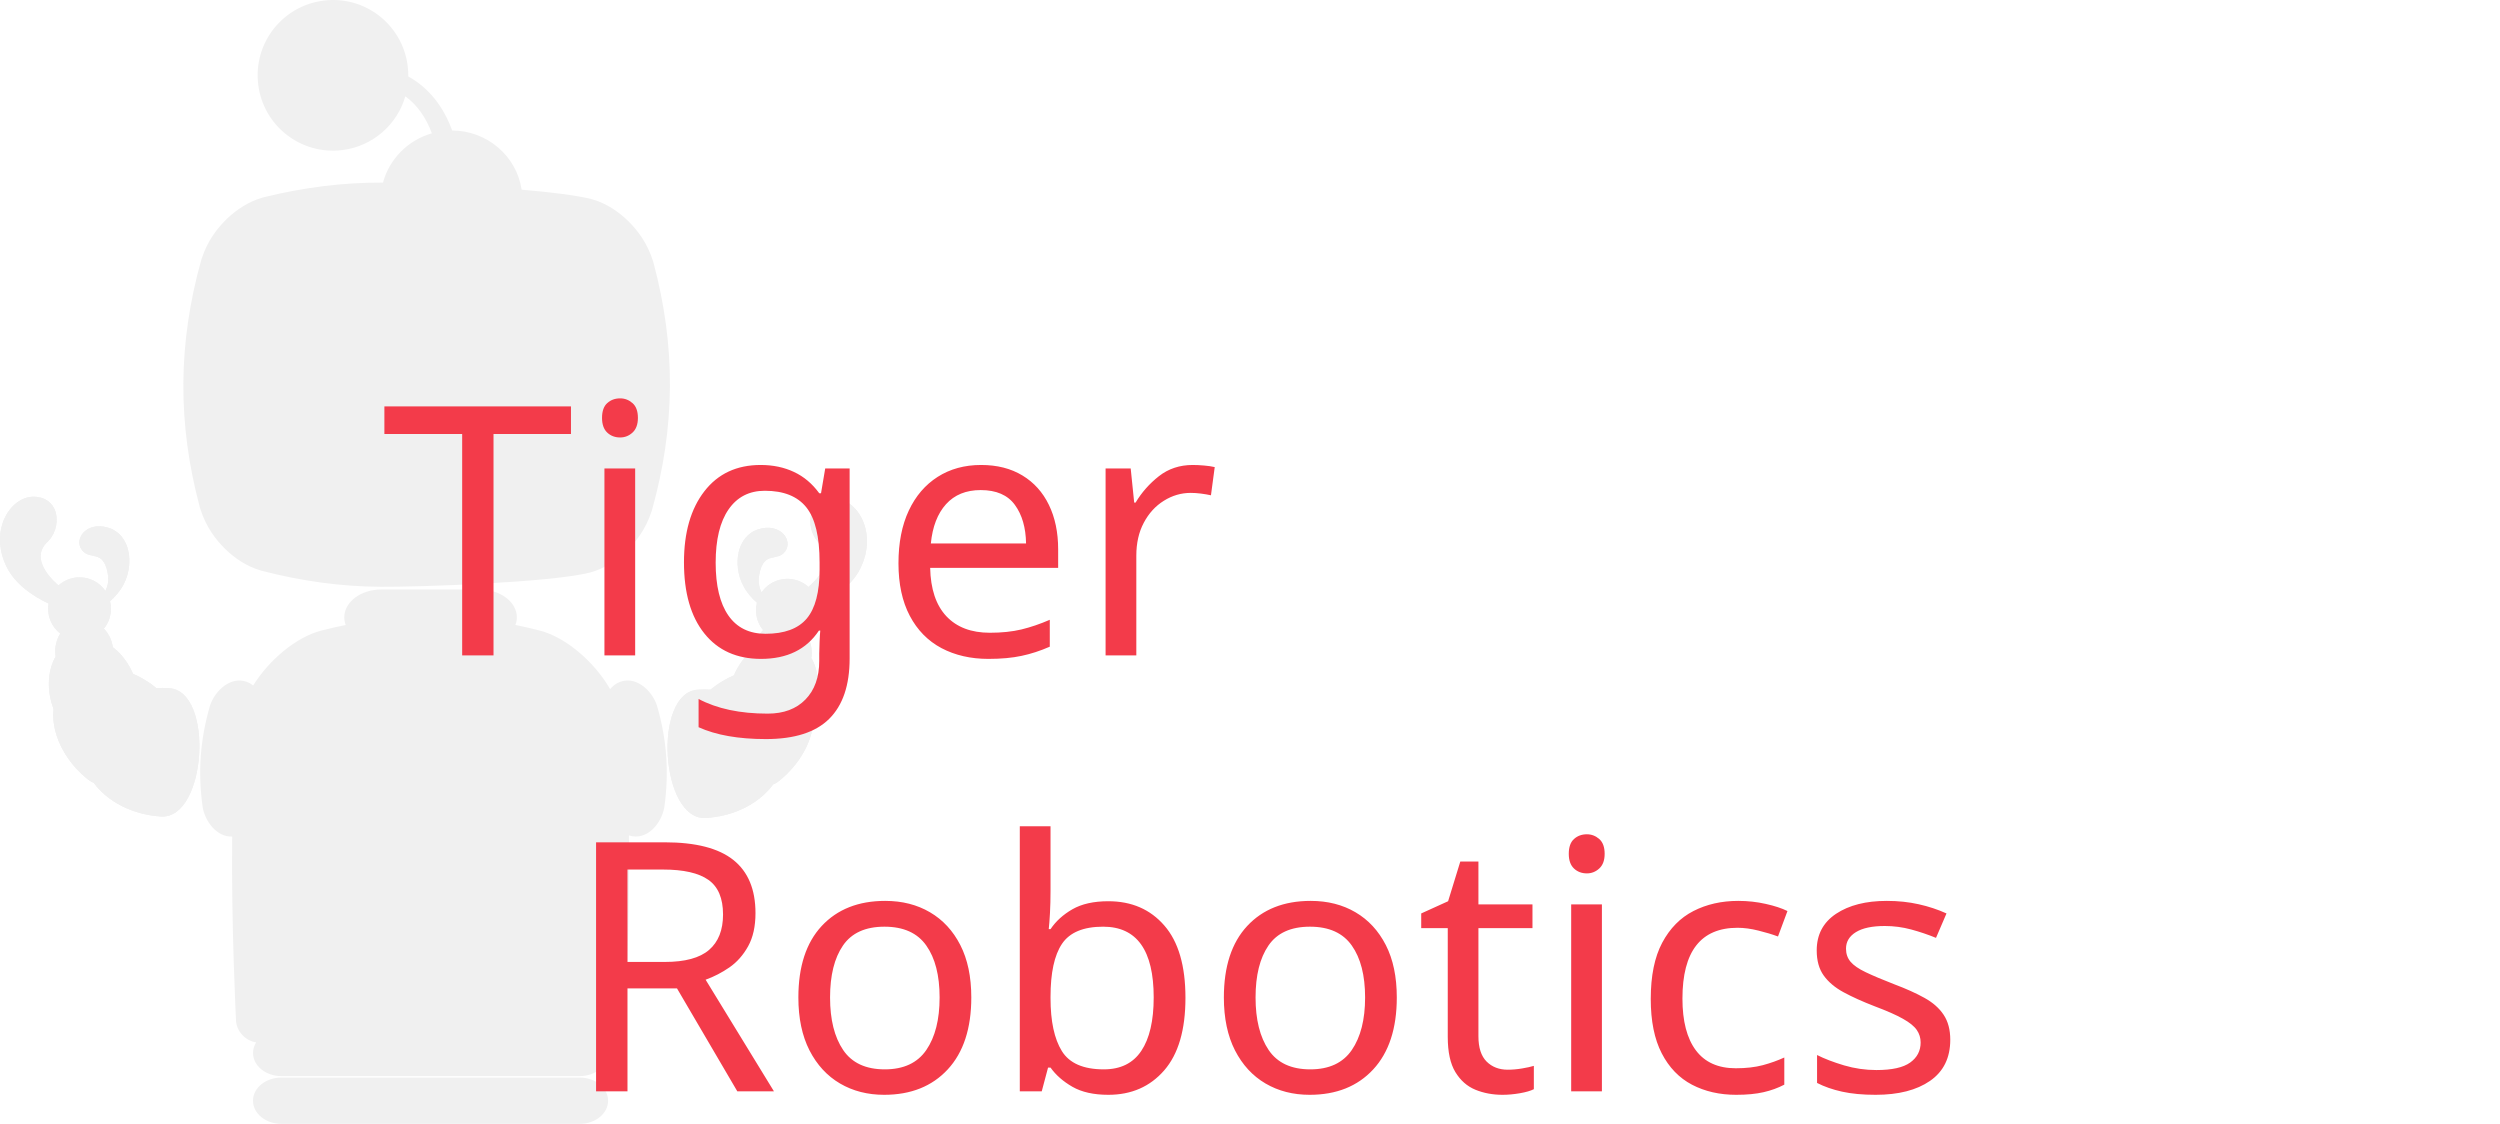
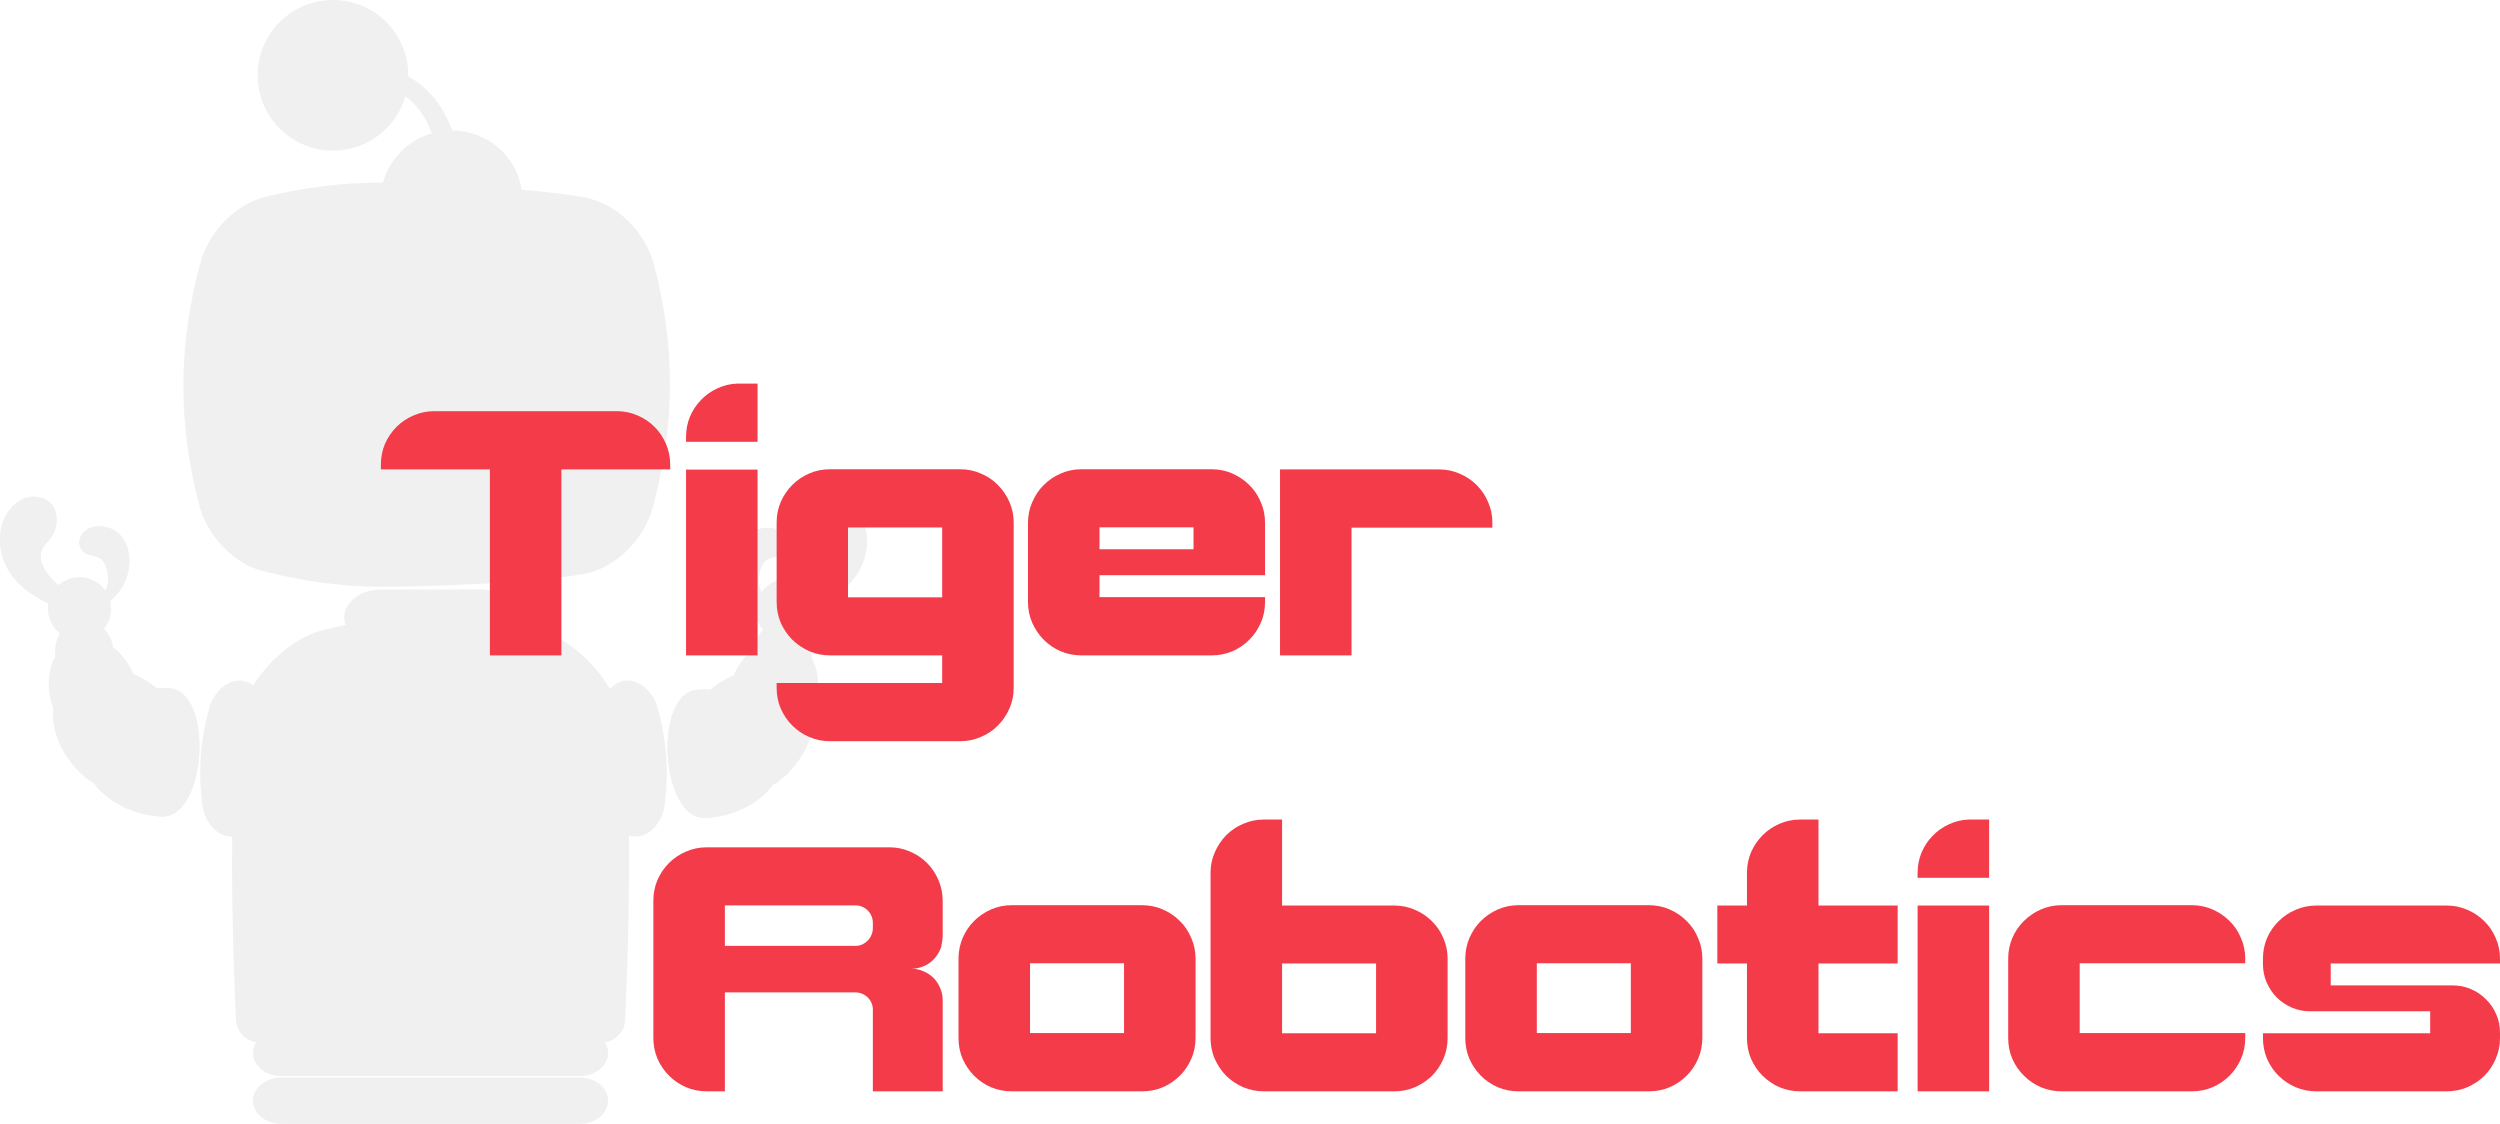
<svg xmlns="http://www.w3.org/2000/svg" width="569.467" height="256" viewBox="0 0 569.467 256" id="svg5008" version="1.1">
  <defs id="defs5010" />
  <g id="layer1" transform="translate(-47.10619,-348.8433)">
    <g transform="matrix(2.655857,0,0,2.655857,-417.5958,35.96146)" id="g662" style="fill:#f0f0f0;fill-opacity:1">
      <path d="m 227.128,212.215 c 0,1.095 -1.091,1.984 -2.43,1.984 l -25.595,0 c -1.344,0 -2.431,-0.89 -2.431,-1.984 l 0,0 c 0,-1.1 1.087,-1.985 2.431,-1.985 l 25.595,0 c 1.339,-10e-4 2.43,0.885 2.43,1.985 l 0,0 z" id="path664" style="fill:#f0f0f0;fill-opacity:1" />
      <path d="m 231.325,178.345 c -0.434,-1.359 -1.935,-2.73 -3.417,-1.943 -0.237,0.139 -0.439,0.312 -0.608,0.512 -1.313,-2.295 -3.772,-4.445 -6.033,-5.023 -0.693,-0.181 -1.39,-0.34 -2.09,-0.478 0.081,-0.21 0.124,-0.431 0.124,-0.66 0,-1.32 -1.426,-2.386 -3.179,-2.386 l -8.44,0 c -1.758,0 -3.181,1.065 -3.181,2.386 0,0.229 0.044,0.45 0.123,0.659 -0.7,0.139 -1.398,0.298 -2.092,0.479 -2.159,0.553 -4.499,2.536 -5.846,4.712 -0.091,-0.071 -0.188,-0.139 -0.29,-0.2 -1.481,-0.787 -2.983,0.584 -3.417,1.943 -0.842,2.905 -1.043,5.688 -0.625,8.685 0.206,1.23 1.222,2.589 2.532,2.524 -0.087,7.599 0.333,15.852 0.333,15.852 0.085,0.911 0.834,1.672 1.725,1.805 -0.173,0.273 -0.27,0.58 -0.27,0.909 0,1.094 1.087,1.982 2.431,1.982 l 25.595,0 c 1.339,0 2.43,-0.889 2.43,-1.982 0,-0.329 -0.098,-0.637 -0.27,-0.909 0.889,-0.136 1.637,-0.895 1.724,-1.805 0,0 0.423,-8.323 0.332,-15.948 1.546,0.501 2.804,-1.042 3.036,-2.428 0.416,-2.999 0.215,-5.781 -0.627,-8.686 z" id="path666" style="fill:#f0f0f0;fill-opacity:1" />
      <path d="m 246.204,160.553 c -2.134,0.246 -2.116,2.779 -0.942,3.861 1.299,1.2 0.174,2.766 -0.947,3.734 -0.478,-0.43 -1.111,-0.694 -1.808,-0.694 -0.918,0 -1.728,0.459 -2.215,1.157 -0.208,-0.398 -0.319,-0.909 -0.194,-1.55 0.405,-2.063 1.521,-1.012 2.219,-1.968 0.698,-0.949 -0.432,-2.475 -2.298,-1.89 -1.865,0.589 -2.226,3.079 -1.291,4.854 0.326,0.621 0.76,1.095 1.163,1.44 -0.05,0.207 -0.079,0.427 -0.079,0.651 0,0.647 0.23,1.242 0.612,1.706 -0.403,0.409 -0.684,0.961 -0.772,1.591 -0.709,0.538 -1.323,1.323 -1.733,2.286 -0.644,0.276 -1.28,0.648 -1.882,1.124 -0.042,0.032 -0.081,0.067 -0.119,0.101 -0.356,-0.021 -0.721,-0.021 -1.089,0.003 -3.9,0.245 -3.214,11.254 0.687,11.008 2.485,-0.154 4.609,-1.293 5.774,-2.886 0.163,-0.063 0.317,-0.151 0.467,-0.268 2.098,-1.655 3.199,-4.055 2.986,-6.082 0.611,-1.622 0.497,-3.308 -0.188,-4.499 0.008,-0.032 0.016,-0.065 0.019,-0.099 0.08,-0.683 -0.082,-1.338 -0.411,-1.859 0.633,-0.495 1.04,-1.262 1.04,-2.126 0,-0.152 -0.013,-0.301 -0.037,-0.448 1.3,-0.613 2.826,-1.613 3.579,-3.112 1.62,-3.228 -0.407,-6.276 -2.541,-6.035 z" id="path668" style="fill:#f0f0f0;fill-opacity:1" />
      <path d="m 189.473,176.83 c -0.368,-0.023 -0.732,-0.023 -1.089,-0.003 -0.038,-0.033 -0.076,-0.067 -0.118,-0.102 -0.603,-0.475 -1.24,-0.848 -1.883,-1.123 -0.411,-0.963 -1.023,-1.747 -1.732,-2.284 -0.089,-0.632 -0.371,-1.185 -0.772,-1.592 0.382,-0.464 0.611,-1.062 0.611,-1.708 0,-0.223 -0.028,-0.443 -0.079,-0.65 0.404,-0.348 0.838,-0.82 1.163,-1.441 0.934,-1.773 0.575,-4.265 -1.291,-4.853 -1.867,-0.586 -2.997,0.941 -2.299,1.889 0.698,0.957 1.815,-0.095 2.219,1.971 0.126,0.64 0.016,1.149 -0.193,1.548 -0.486,-0.699 -1.296,-1.158 -2.215,-1.158 -0.696,0 -1.33,0.264 -1.806,0.696 -1.121,-0.971 -2.247,-2.534 -0.948,-3.734 1.175,-1.083 1.192,-3.616 -0.941,-3.864 -2.133,-0.24 -4.161,2.811 -2.541,6.039 0.753,1.497 2.279,2.496 3.579,3.112 -0.024,0.146 -0.037,0.294 -0.037,0.446 0,0.864 0.407,1.633 1.04,2.126 -0.329,0.521 -0.491,1.178 -0.412,1.859 0.004,0.032 0.011,0.066 0.02,0.098 -0.685,1.193 -0.799,2.88 -0.189,4.502 -0.213,2.026 0.889,4.426 2.987,6.082 0.148,0.115 0.306,0.205 0.467,0.267 1.164,1.592 3.289,2.73 5.773,2.886 3.898,0.243 4.586,-10.764 0.686,-11.009 z" id="path670" style="fill:#f0f0f0;fill-opacity:1" />
      <path d="m 232.431,150.898 c 0.017,-3.508 -0.464,-7.003 -1.392,-10.489 l -0.008,-0.026 -0.013,-0.049 -0.021,-0.074 -0.007,-0.025 -0.007,-0.022 c -0.243,-0.781 -0.587,-1.469 -0.963,-2.036 -0.375,-0.569 -0.777,-1.021 -1.157,-1.399 l -0.014,-0.015 -0.02,-0.017 c -0.804,-0.777 -1.807,-1.474 -3.01,-1.828 l -0.009,-0.003 -0.033,-0.01 -0.017,-0.005 -0.03,-0.007 -0.008,-0.002 -0.007,-0.003 c -1.245,-0.323 -3.486,-0.594 -6.002,-0.812 -0.445,-2.936 -3.004,-5.063 -5.959,-5.075 -0.736,-2.033 -2,-3.667 -3.764,-4.633 0.003,-0.294 -0.012,-0.596 -0.05,-0.896 -0.442,-3.55 -3.662,-6.056 -7.204,-5.613 -3.549,0.442 -6.059,3.663 -5.615,7.212 0.442,3.545 3.665,6.05 7.214,5.609 2.643,-0.331 4.708,-2.208 5.404,-4.612 1.005,0.737 1.763,1.798 2.275,3.174 -2.08,0.595 -3.653,2.228 -4.193,4.228 -3.388,-0.02 -6.774,0.406 -10.22,1.256 l -0.03,0.008 -0.022,0.006 -0.029,0.007 -0.01,0.003 -0.014,0.004 c -1.206,0.342 -2.217,1.026 -3.032,1.792 l -0.014,0.015 -0.019,0.018 c -0.383,0.374 -0.79,0.823 -1.173,1.386 -0.383,0.563 -0.734,1.247 -0.986,2.026 l -0.005,0.015 -0.016,0.052 -0.019,0.06 -0.024,0.088 0.004,-0.015 0.001,-0.01 c -0.968,3.475 -1.49,6.963 -1.514,10.471 0,0.015 0,0.044 0,0.087 -0.019,3.513 0.461,7.013 1.394,10.506 l 0.003,0.013 0.017,0.067 0.028,0.09 0.007,0.022 0,-0.002 c 0.242,0.781 0.587,1.471 0.963,2.038 0.376,0.567 0.777,1.023 1.155,1.399 l 0.016,0.013 0.018,0.019 c 0.805,0.778 1.81,1.473 3.012,1.827 l 0.011,0.005 0.047,0.016 0.048,0.012 0,-0.002 c 0.002,0.002 0.005,0.003 0.006,0.003 l 0.008,0.002 -0.002,0 c 3.434,0.888 6.816,1.351 10.203,1.369 0,0 0.003,0 0.004,0 3.39,0.021 14.443,-0.361 17.892,-1.21 l 0.023,-0.006 0.031,-0.009 0.041,-0.011 0.011,-0.003 c 1.206,-0.342 2.218,-1.027 3.031,-1.793 l 0.02,-0.021 0.013,-0.011 c 0.383,-0.375 0.792,-0.824 1.174,-1.386 0.383,-0.563 0.735,-1.247 0.986,-2.028 l 0.011,-0.033 0.02,-0.068 0.015,-0.051 0.006,-0.017 0.005,-0.021 c 0.962,-3.449 1.483,-6.912 1.513,-10.393 l 0,-0.004 0,-0.126 c 0.002,-0.02 0.002,-0.036 0.002,-0.047 z" id="path672" style="fill:#f0f0f0;fill-opacity:1" />
      <path id="path4972" d="m 246.204,160.553 c -2.134,0.246 -2.116,2.779 -0.942,3.861 1.299,1.2 0.174,2.766 -0.947,3.734 -0.478,-0.43 -1.111,-0.694 -1.808,-0.694 -0.918,0 -1.728,0.459 -2.215,1.157 -0.208,-0.398 -0.319,-0.909 -0.194,-1.55 0.405,-2.063 1.521,-1.012 2.219,-1.968 0.698,-0.949 -0.432,-2.475 -2.298,-1.89 -1.865,0.589 -2.226,3.079 -1.291,4.854 0.326,0.621 0.76,1.095 1.163,1.44 -0.05,0.207 -0.079,0.427 -0.079,0.651 0,0.647 0.23,1.242 0.612,1.706 -0.403,0.409 -0.684,0.961 -0.772,1.591 -0.709,0.538 -1.323,1.323 -1.733,2.286 -0.644,0.276 -1.28,0.648 -1.882,1.124 -0.042,0.032 -0.081,0.067 -0.119,0.101 -0.356,-0.021 -0.721,-0.021 -1.089,0.003 -3.9,0.245 -3.214,11.254 0.687,11.008 2.485,-0.154 4.609,-1.293 5.774,-2.886 0.163,-0.063 0.317,-0.151 0.467,-0.268 2.098,-1.655 3.199,-4.055 2.986,-6.082 0.611,-1.622 0.497,-3.308 -0.188,-4.499 0.008,-0.032 0.016,-0.065 0.019,-0.099 0.08,-0.683 -0.082,-1.338 -0.411,-1.859 0.633,-0.495 1.04,-1.262 1.04,-2.126 0,-0.152 -0.013,-0.301 -0.037,-0.448 1.3,-0.613 2.826,-1.613 3.579,-3.112 1.62,-3.228 -0.407,-6.276 -2.541,-6.035 z" style="fill:#f0f0f0;fill-opacity:1" />
      <path id="path4974" d="m 189.473,176.83 c -0.368,-0.023 -0.732,-0.023 -1.089,-0.003 -0.038,-0.033 -0.076,-0.067 -0.118,-0.102 -0.603,-0.475 -1.24,-0.848 -1.883,-1.123 -0.411,-0.963 -1.023,-1.747 -1.732,-2.284 -0.089,-0.632 -0.371,-1.185 -0.772,-1.592 0.382,-0.464 0.611,-1.062 0.611,-1.708 0,-0.223 -0.028,-0.443 -0.079,-0.65 0.404,-0.348 0.838,-0.82 1.163,-1.441 0.934,-1.773 0.575,-4.265 -1.291,-4.853 -1.867,-0.586 -2.997,0.941 -2.299,1.889 0.698,0.957 1.815,-0.095 2.219,1.971 0.126,0.64 0.016,1.149 -0.193,1.548 -0.486,-0.699 -1.296,-1.158 -2.215,-1.158 -0.696,0 -1.33,0.264 -1.806,0.696 -1.121,-0.971 -2.247,-2.534 -0.948,-3.734 1.175,-1.083 1.192,-3.616 -0.941,-3.864 -2.133,-0.24 -4.161,2.811 -2.541,6.039 0.753,1.497 2.279,2.496 3.579,3.112 -0.024,0.146 -0.037,0.294 -0.037,0.446 0,0.864 0.407,1.633 1.04,2.126 -0.329,0.521 -0.491,1.178 -0.412,1.859 0.004,0.032 0.011,0.066 0.02,0.098 -0.685,1.193 -0.799,2.88 -0.189,4.502 -0.213,2.026 0.889,4.426 2.987,6.082 0.148,0.115 0.306,0.205 0.467,0.267 1.164,1.592 3.289,2.73 5.773,2.886 3.898,0.243 4.586,-10.764 0.686,-11.009 z" style="fill:#f0f0f0;fill-opacity:1" />
    </g>
-     <text xml:space="preserve" style="font-style:normal;font-weight:normal;font-size:79.442px;line-height:125%;font-family:sans-serif;letter-spacing:0px;word-spacing:0px;fill:#f33b4a;fill-opacity:1;stroke:none;stroke-width:1px;stroke-linecap:butt;stroke-linejoin:miter;stroke-opacity:1;" x="133.867" y="498.13" id="text5576">
-       <tspan id="tspan5578" x="133.867" y="498.13" style="font-style:normal;font-variant:normal;font-weight:normal;font-stretch:normal;font-family:Robotica;-inkscape-font-specification:Robotica;fill:#f33b4a;fill-opacity:1;">Tiger</tspan>
-       <tspan x="133.867" y="597.433" id="tspan5580" style="font-style:normal;font-variant:normal;font-weight:normal;font-stretch:normal;font-family:Robotica;-inkscape-font-specification:Robotica;fill:#f33b4a;fill-opacity:1;">  Robotics</tspan>
-     </text>
+     <g style="font-style:normal;font-weight:normal;font-size:79.442px;line-height:125%;font-family:sans-serif;letter-spacing:0px;word-spacing:0px;fill:#f33b4a;fill-opacity:1;stroke:none;stroke-width:1px;stroke-linecap:butt;stroke-linejoin:miter;stroke-opacity:1" id="text5576">
+       <path d="m 199.771,455.771 -24.787,0 0,42.359 -16.292,0 0,-42.359 -24.826,0 0,-1.086 q 0,-2.521 0.931,-4.732 0.97,-2.211 2.638,-3.879 1.668,-1.668 3.879,-2.599 2.211,-0.97 4.732,-0.97 l 41.583,0 q 2.483,0 4.694,0.97 2.211,0.931 3.879,2.599 1.668,1.668 2.599,3.879 0.97,2.211 0.97,4.732 l 0,1.086 z" style="font-style:normal;font-variant:normal;font-weight:normal;font-stretch:normal;font-family:Robotica;-inkscape-font-specification:Robotica;fill:#f33b4a;fill-opacity:1" id="path4145" />
+       <path d="m 203.379,455.81 16.292,0 0,42.32 -16.292,0 0,-42.32 z m 0,-7.448 q 0,-2.444 0.892,-4.616 0.931,-2.172 2.521,-3.801 1.59,-1.668 3.724,-2.638 2.133,-1.009 4.538,-1.086 l 4.616,0 0,13.266 -16.292,0 0,-1.125 z" style="font-style:normal;font-variant:normal;font-weight:normal;font-stretch:normal;font-family:Robotica;-inkscape-font-specification:Robotica;fill:#f33b4a;fill-opacity:1" id="path4147" />
+       <path d="m 265.831,455.733 q 2.483,0 4.694,0.97 2.25,0.931 3.879,2.599 1.668,1.668 2.638,3.879 0.97,2.211 0.97,4.694 l 0,37.665 q 0,2.521 -0.97,4.694 -0.97,2.211 -2.638,3.879 -1.629,1.668 -3.879,2.599 -2.211,0.97 -4.694,0.97 l -29.675,0 q -2.521,0 -4.732,-0.97 -2.172,-0.931 -3.84,-2.599 -1.668,-1.668 -2.638,-3.879 -0.931,-2.172 -0.931,-4.694 l 0,-1.125 37.704,0 0,-6.284 -25.563,0 q -2.521,0 -4.732,-0.97 -2.172,-0.97 -3.84,-2.599 -1.668,-1.668 -2.638,-3.879 -0.931,-2.211 -0.931,-4.732 l 0,-18.076 q 0,-2.483 0.931,-4.694 0.97,-2.211 2.638,-3.879 1.668,-1.668 3.84,-2.599 2.211,-0.97 4.732,-0.97 l 29.675,0 z m -4.112,13.266 -21.451,0 0,15.904 21.451,0 0,-15.904 z" style="font-style:normal;font-variant:normal;font-weight:normal;font-stretch:normal;font-family:Robotica;-inkscape-font-specification:Robotica;fill:#f33b4a;fill-opacity:1" id="path4149" />
+       <path d="m 297.562,479.86 0,5.004 37.704,0 0,1.125 q 0,2.521 -0.97,4.732 -0.931,2.172 -2.599,3.84 -1.668,1.668 -3.879,2.638 -2.211,0.931 -4.694,0.931 l -29.675,0 q -2.521,0 -4.732,-0.931 -2.211,-0.97 -3.879,-2.638 -1.629,-1.668 -2.599,-3.84 -0.97,-2.211 -0.97,-4.732 l 0,-18.076 q 0,-2.483 0.97,-4.694 0.97,-2.25 2.599,-3.879 1.668,-1.668 3.879,-2.638 2.211,-0.97 4.732,-0.97 l 29.675,0 q 2.483,0 4.694,0.97 2.211,0.97 3.879,2.638 1.668,1.629 2.599,3.879 0.97,2.211 0.97,4.694 l 0,11.947 -37.704,0 z m 0,-5.896 21.412,0 0,-5.004 -21.412,0 0,5.004 z" style="font-style:normal;font-variant:normal;font-weight:normal;font-stretch:normal;font-family:Robotica;-inkscape-font-specification:Robotica;fill:#f33b4a;fill-opacity:1" id="path4151" />
+       <path d="m 354.971,469.038 0,29.093 -16.292,0 0,-42.359 36.23,0 q 2.483,0 4.694,0.97 2.211,0.931 3.879,2.599 1.668,1.668 2.599,3.879 0.97,2.211 0.97,4.694 l 0,1.125 -32.08,0 z" style="font-style:normal;font-variant:normal;font-weight:normal;font-stretch:normal;font-family:Robotica;-inkscape-font-specification:Robotica;fill:#f33b4a;fill-opacity:1" id="path4153" />
+       <path d="m 245.932,578.814 q 0,-0.815 -0.31,-1.513 -0.31,-0.737 -0.853,-1.241 -0.543,-0.543 -1.28,-0.853 -0.737,-0.31 -1.552,-0.31 l -29.713,0 0,22.537 -4.112,0 q -2.521,0 -4.732,-0.931 -2.211,-0.97 -3.879,-2.638 -1.668,-1.668 -2.638,-3.879 -0.931,-2.211 -0.931,-4.732 l 0,-31.226 q 0,-2.521 0.931,-4.732 0.97,-2.211 2.638,-3.879 1.668,-1.668 3.879,-2.599 2.211,-0.97 4.732,-0.97 l 41.583,0 q 2.483,0 4.694,0.97 2.211,0.931 3.879,2.599 1.668,1.668 2.599,3.879 0.97,2.211 0.97,4.732 l 0,8.301 q -0.039,0.543 -0.116,0.97 -0.078,0.427 -0.155,0.815 -0.039,0.388 -0.116,0.582 -0.388,1.047 -1.047,1.94 -0.659,0.892 -1.552,1.552 -0.853,0.621 -1.94,0.97 -1.047,0.349 -2.211,0.349 1.474,0 2.754,0.582 1.319,0.543 2.289,1.513 0.97,0.97 1.513,2.289 0.582,1.28 0.582,2.754 l 0,20.792 -15.904,0 0,-18.619 z m -3.995,-14.508 q 0.815,0 1.552,-0.31 0.737,-0.349 1.28,-0.892 0.543,-0.582 0.853,-1.319 0.31,-0.737 0.31,-1.552 l 0,-1.164 q 0,-0.815 -0.31,-1.552 -0.31,-0.737 -0.853,-1.28 -0.543,-0.543 -1.28,-0.853 -0.737,-0.31 -1.552,-0.31 l -29.713,0 0,9.232 29.713,0 z" style="font-style:normal;font-variant:normal;font-weight:normal;font-stretch:normal;font-family:Robotica;-inkscape-font-specification:Robotica;fill:#f33b4a;fill-opacity:1" id="path4155" />
+       <path d="m 307.259,555.036 q 2.521,0 4.732,0.97 2.211,0.97 3.879,2.638 1.668,1.629 2.599,3.879 0.97,2.211 0.97,4.694 l 0,18.076 q 0,2.521 -0.97,4.732 -0.931,2.172 -2.599,3.84 -1.668,1.668 -3.879,2.638 -2.211,0.931 -4.732,0.931 l -29.675,0 q -2.521,0 -4.732,-0.931 -2.211,-0.97 -3.879,-2.638 -1.629,-1.668 -2.599,-3.84 -0.931,-2.211 -0.931,-4.732 l 0,-18.076 q 0,-2.483 0.931,-4.694 0.97,-2.25 2.599,-3.879 1.668,-1.668 3.879,-2.638 2.211,-0.97 4.732,-0.97 l 29.675,0 z m -4.112,13.227 -21.412,0 0,15.904 21.412,0 0,-15.904 z" style="font-style:normal;font-variant:normal;font-weight:normal;font-stretch:normal;font-family:Robotica;-inkscape-font-specification:Robotica;fill:#f33b4a;fill-opacity:1" id="path4157" />
+       <path d="m 364.708,555.113 q 2.483,0 4.694,0.97 2.211,0.931 3.879,2.599 1.668,1.629 2.599,3.84 0.97,2.211 0.97,4.694 l 0,18.115 q 0,2.521 -0.97,4.732 -0.931,2.172 -2.599,3.84 -1.668,1.629 -3.879,2.599 -2.211,0.931 -4.694,0.931 l -29.675,0 q -2.521,0 -4.732,-0.931 -2.211,-0.97 -3.879,-2.599 -1.629,-1.668 -2.599,-3.84 -0.97,-2.211 -0.97,-4.732 l 0,-37.665 q 0,-2.483 0.97,-4.694 0.97,-2.211 2.599,-3.879 1.668,-1.668 3.879,-2.599 2.211,-0.97 4.732,-0.97 l 4.112,0 0,19.589 25.563,0 z m -4.151,13.189 -21.412,0 0,15.904 21.412,0 0,-15.904 z" style="font-style:normal;font-variant:normal;font-weight:normal;font-stretch:normal;font-family:Robotica;-inkscape-font-specification:Robotica;fill:#f33b4a;fill-opacity:1" id="path4159" />
+       <path d="m 422.699,555.036 q 2.521,0 4.732,0.97 2.211,0.97 3.879,2.638 1.668,1.629 2.599,3.879 0.97,2.211 0.97,4.694 l 0,18.076 q 0,2.521 -0.97,4.732 -0.931,2.172 -2.599,3.84 -1.668,1.668 -3.879,2.638 -2.211,0.931 -4.732,0.931 l -29.675,0 q -2.521,0 -4.732,-0.931 -2.211,-0.97 -3.879,-2.638 -1.629,-1.668 -2.599,-3.84 -0.931,-2.211 -0.931,-4.732 l 0,-18.076 q 0,-2.483 0.931,-4.694 0.97,-2.25 2.599,-3.879 1.668,-1.668 3.879,-2.638 2.211,-0.97 4.732,-0.97 l 29.675,0 z m -4.112,13.227 -21.412,0 0,15.904 21.412,0 0,-15.904 z" style="font-style:normal;font-variant:normal;font-weight:normal;font-stretch:normal;font-family:Robotica;-inkscape-font-specification:Robotica;fill:#f33b4a;fill-opacity:1" id="path4161" />
+       <path d="m 461.334,568.302 0,15.904 18.037,0 0,13.227 -22.188,0 q -2.521,0 -4.732,-0.931 -2.172,-0.97 -3.84,-2.599 -1.668,-1.668 -2.638,-3.879 -0.931,-2.211 -0.931,-4.732 l 0,-16.99 -6.75,0 0,-13.189 6.75,0 0,-7.448 q 0,-2.483 0.931,-4.694 0.97,-2.211 2.638,-3.879 1.668,-1.668 3.84,-2.599 2.211,-0.97 4.732,-0.97 l 4.151,0 0,19.589 18.037,0 0,13.189 -18.037,0 z" style="font-style:normal;font-variant:normal;font-weight:normal;font-stretch:normal;font-family:Robotica;-inkscape-font-specification:Robotica;fill:#f33b4a;fill-opacity:1" id="path4163" />
+       <path d="m 483.91,555.113 16.292,0 0,42.32 -16.292,0 0,-42.32 z m 0,-7.448 q 0,-2.444 0.892,-4.616 0.931,-2.172 2.521,-3.801 1.59,-1.668 3.724,-2.638 2.133,-1.009 4.538,-1.086 l 4.616,0 0,13.266 -16.292,0 0,-1.125 z" style="font-style:normal;font-variant:normal;font-weight:normal;font-stretch:normal;font-family:Robotica;-inkscape-font-specification:Robotica;fill:#f33b4a;fill-opacity:1" id="path4165" />
+       <path d="m 558.543,584.167 0,1.125 q 0,2.521 -0.97,4.732 -0.931,2.172 -2.599,3.84 -1.668,1.668 -3.879,2.638 -2.211,0.931 -4.694,0.931 l -29.675,0 q -2.521,0 -4.732,-0.931 -2.211,-0.97 -3.879,-2.638 -1.668,-1.668 -2.638,-3.84 -0.931,-2.211 -0.931,-4.732 l 0,-18.076 q 0,-2.483 0.931,-4.694 0.97,-2.25 2.638,-3.879 1.668,-1.668 3.879,-2.638 2.211,-0.97 4.732,-0.97 l 29.675,0 q 2.483,0 4.694,0.97 2.211,0.97 3.879,2.638 1.668,1.629 2.599,3.879 0.97,2.211 0.97,4.694 l 0,1.047 -37.704,0 0,15.904 37.704,0 z" style="font-style:normal;font-variant:normal;font-weight:normal;font-stretch:normal;font-family:Robotica;-inkscape-font-specification:Robotica;fill:#f33b4a;fill-opacity:1" id="path4167" />
+       <path d="m 578.015,568.302 0,5.004 27.813,0 q 2.211,0 4.151,0.853 1.978,0.853 3.414,2.327 1.474,1.435 2.327,3.414 0.853,1.94 0.853,4.151 l 0,1.241 q 0,2.521 -0.97,4.732 -0.931,2.211 -2.599,3.879 -1.668,1.629 -3.879,2.599 -2.211,0.931 -4.732,0.931 l -29.636,0 q -2.521,0 -4.732,-0.931 -2.211,-0.97 -3.879,-2.599 -1.668,-1.668 -2.638,-3.879 -0.931,-2.211 -0.931,-4.732 l 0,-1.086 38.092,0 0,-5.004 -4.461,0 -22.886,0 q -2.211,0 -4.189,-0.853 -1.94,-0.853 -3.414,-2.289 -1.435,-1.474 -2.289,-3.414 -0.853,-1.978 -0.853,-4.189 l 0,-1.241 q 0,-2.483 0.931,-4.694 0.97,-2.211 2.638,-3.84 1.668,-1.668 3.879,-2.599 2.211,-0.97 4.732,-0.97 l 29.636,0 q 2.521,0 4.732,0.97 2.211,0.931 3.879,2.599 1.668,1.629 2.599,3.84 0.97,2.211 0.97,4.694 l 0,1.086 -38.558,0 z" style="font-style:normal;font-variant:normal;font-weight:normal;font-stretch:normal;font-family:Robotica;-inkscape-font-specification:Robotica;fill:#f33b4a;fill-opacity:1" id="path4169" />
+     </g>
  </g>
</svg>
